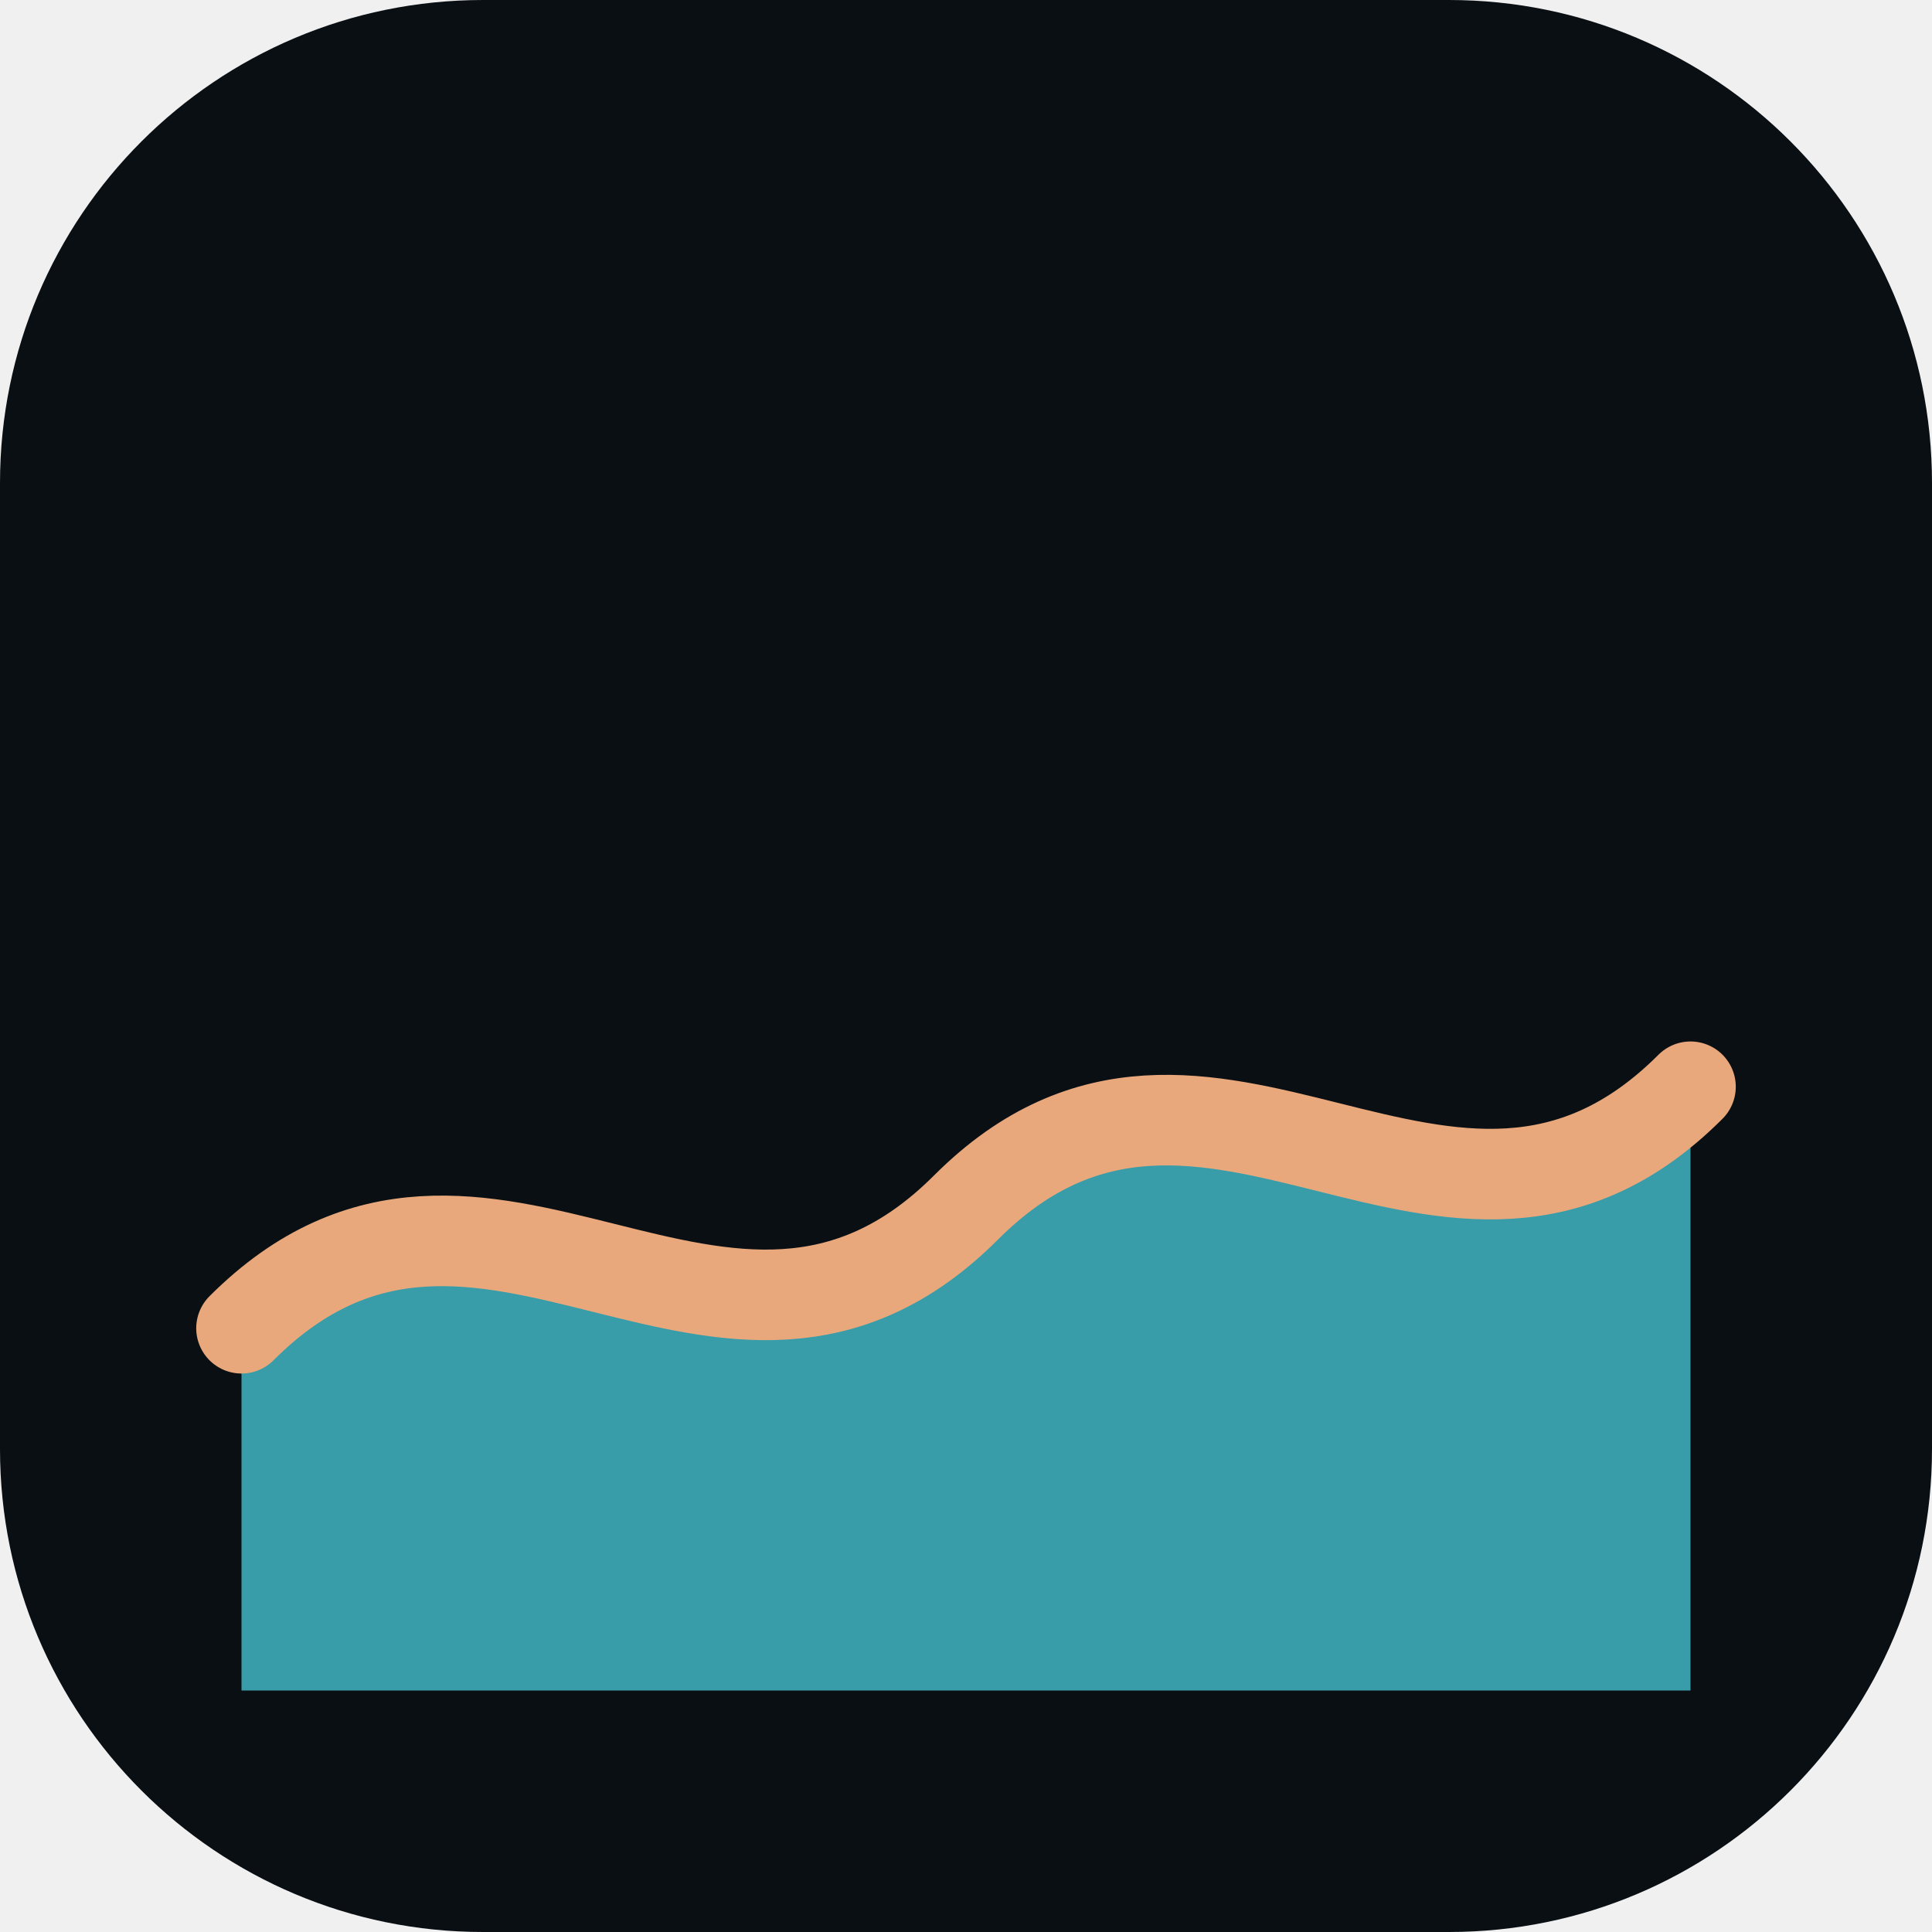
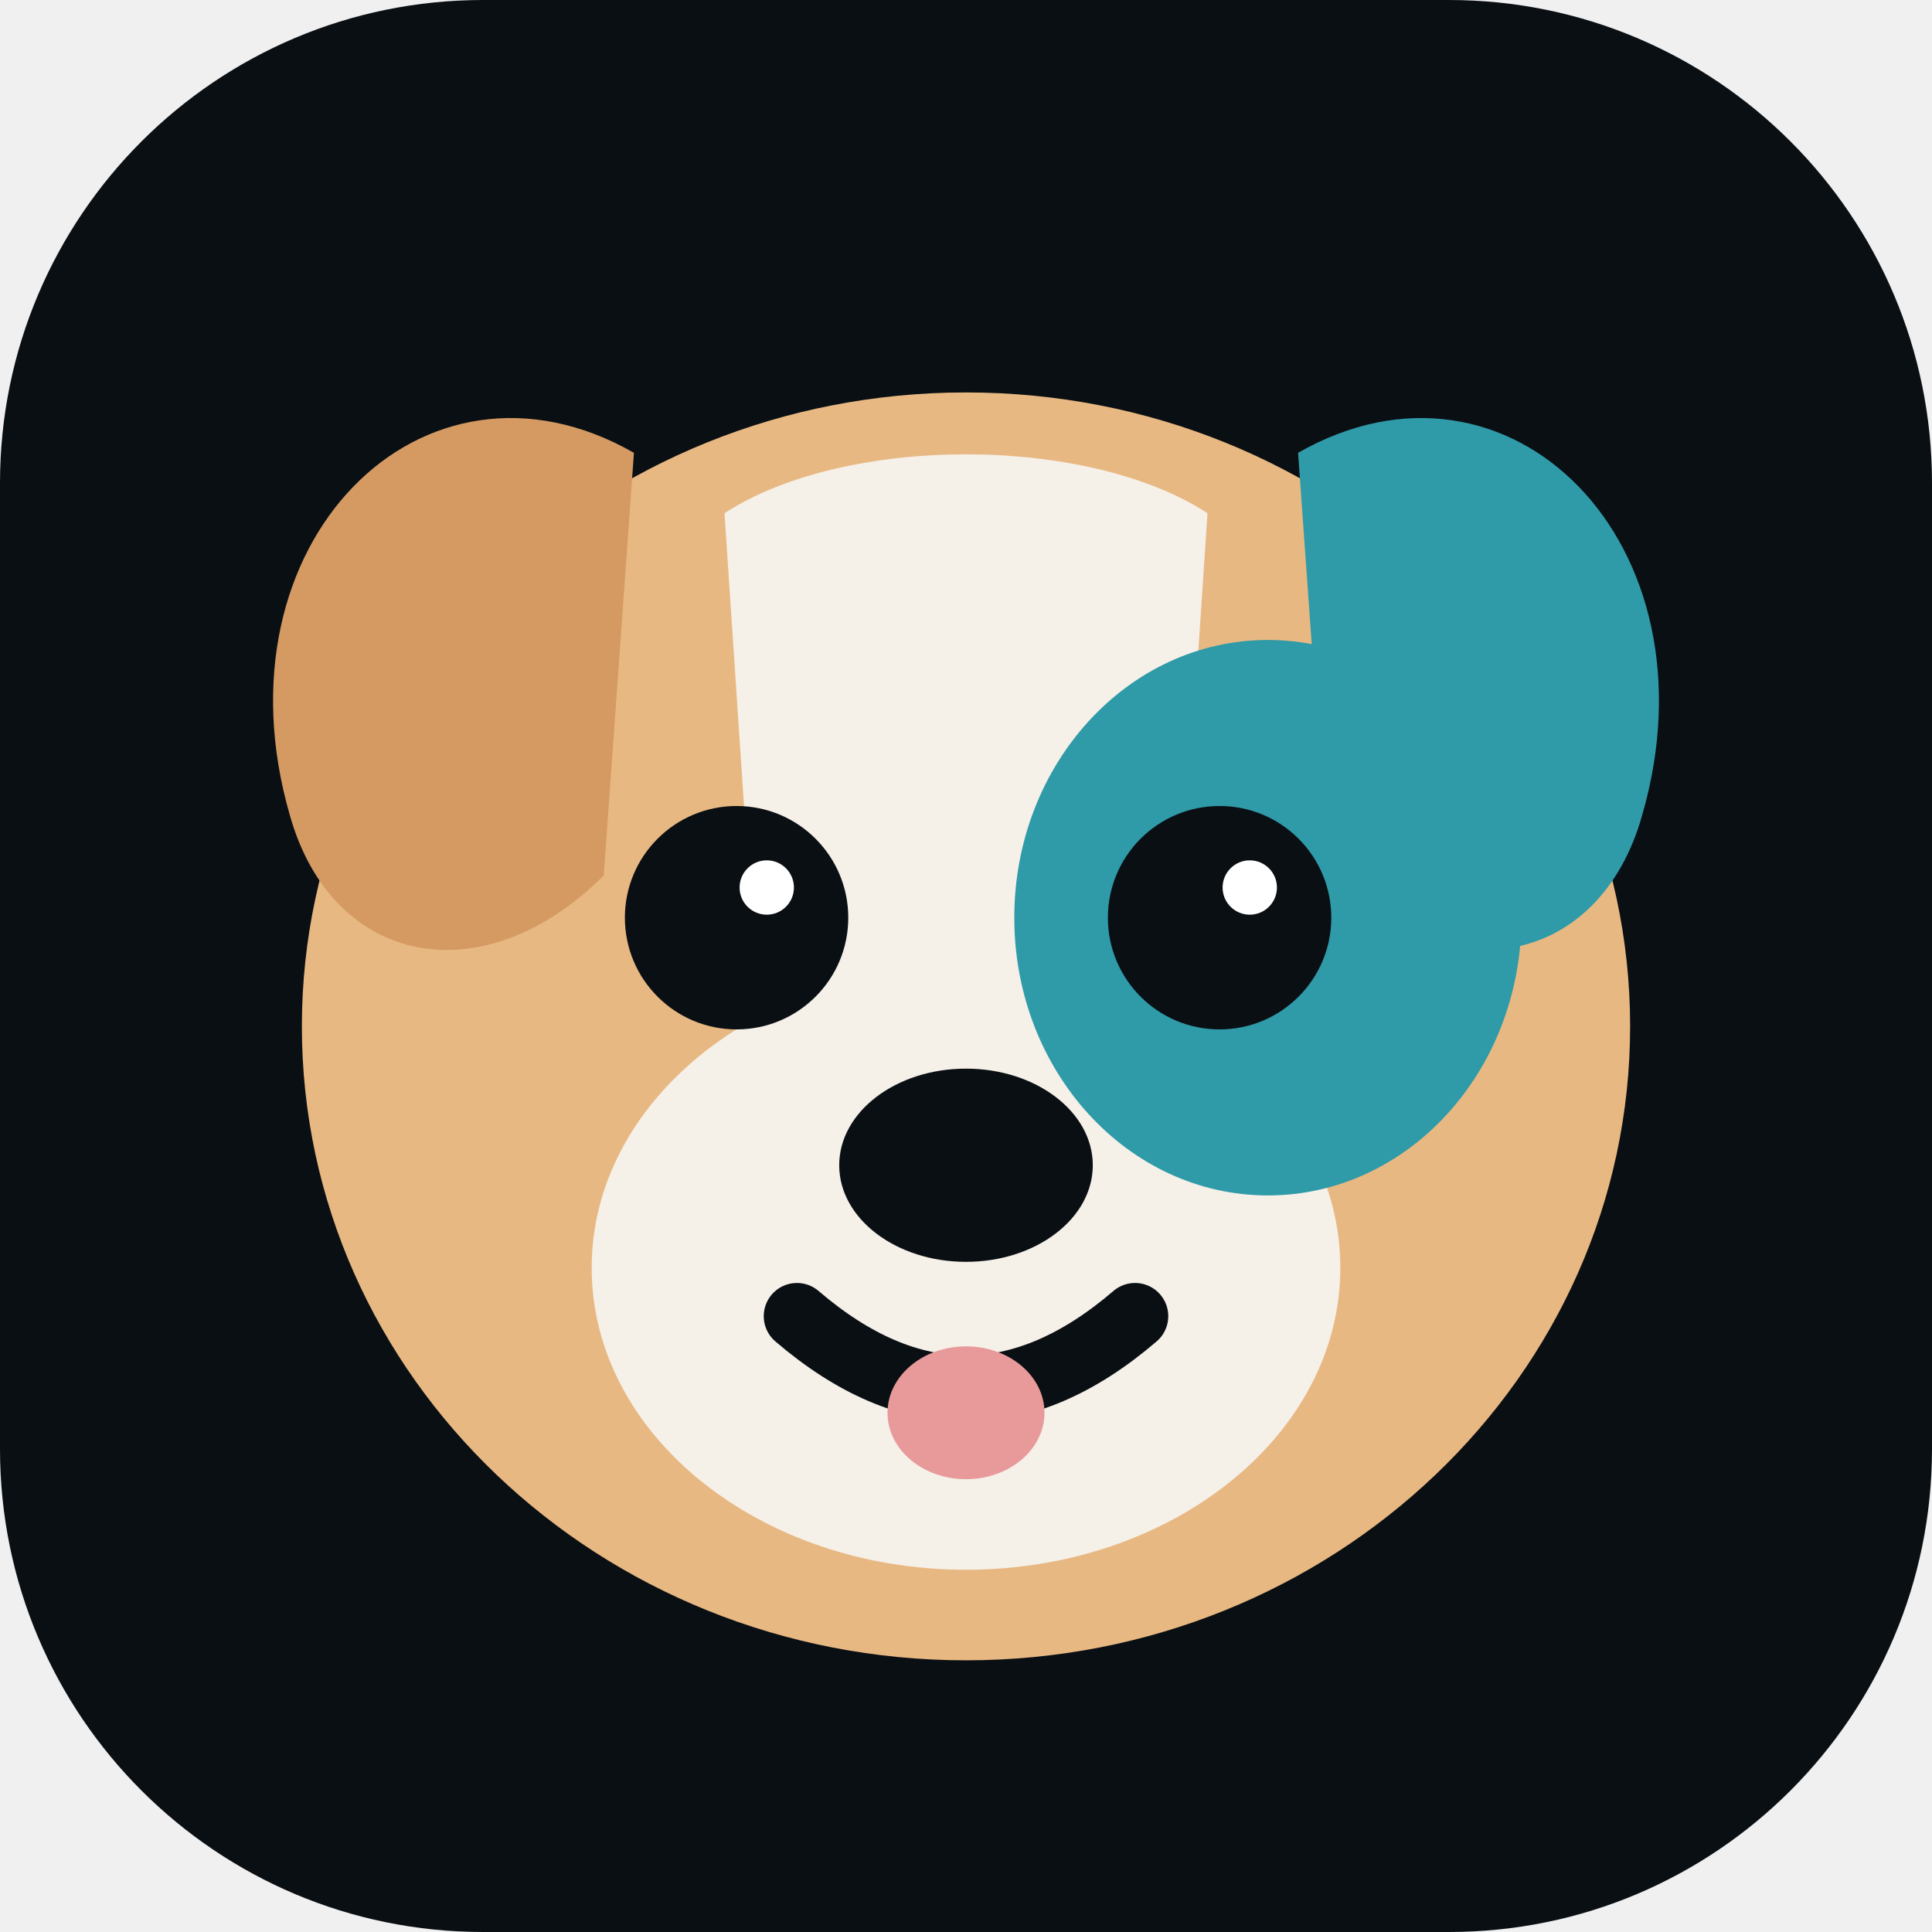
<svg xmlns="http://www.w3.org/2000/svg" viewBox="0 0 32 32" role="img" aria-label="Guaipecaz">
  <rect width="32" height="32" rx="8" fill="#0a0f14" />
-   <path d="M4 22 C8 18, 12 24, 16 20 C20 16, 24 22, 28 18 L28 28 L4 28 Z" fill="#3dadb8" opacity="0.9" />
-   <path d="M4 22 C8 18, 12 24, 16 20 C20 16, 24 22, 28 18" fill="none" stroke="#e8a87c" stroke-width="1.5" stroke-linecap="round" />
+   <ellipse cx="16" cy="17" rx="11" ry="10.5" fill="#e8b882" />
+   <path d="M12 8.5 C14 7.2, 18 7.2, 20 8.5 L19.5 16 C18.5 20, 13.5 20, 12.5 16 Z" fill="#f5f0e8" />
+   <ellipse cx="16" cy="21" rx="6.2" ry="5" fill="#f5f0e8" />
+   <path d="M21.5 7.5 C25 5.5, 28.5 9, 27.2 13.5 C26.5 16, 24 16.5, 22 14.5 Z" fill="#2f9aa8" />
+   <path d="M10.5 7.5 C7 5.5, 3.5 9, 4.8 13.5 C5.5 16, 8 16.5, 10 14.5 Z" fill="#d49a62" />
+   <ellipse cx="21" cy="15.2" rx="4.2" ry="4.6" fill="#2f9aa8" />
+   <circle cx="12.2" cy="15.2" r="1.85" fill="#0a0f14" />
+   <circle cx="20.2" cy="15.2" r="1.85" fill="#0a0f14" />
+   <circle cx="12.7" cy="14.7" r="0.45" fill="#fff" />
+   <circle cx="20.7" cy="14.7" r="0.45" fill="#fff" />
+   <ellipse cx="16" cy="19.3" rx="2.1" ry="1.6" fill="#0a0f14" />
+   <path d="M13.2 21.8 Q16 24.2 18.8 21.8" fill="none" stroke="#0a0f14" stroke-width="1.1" stroke-linecap="round" />
+   <ellipse cx="16" cy="23.4" rx="1.3" ry="1.1" fill="#e89a9a" />
</svg>
